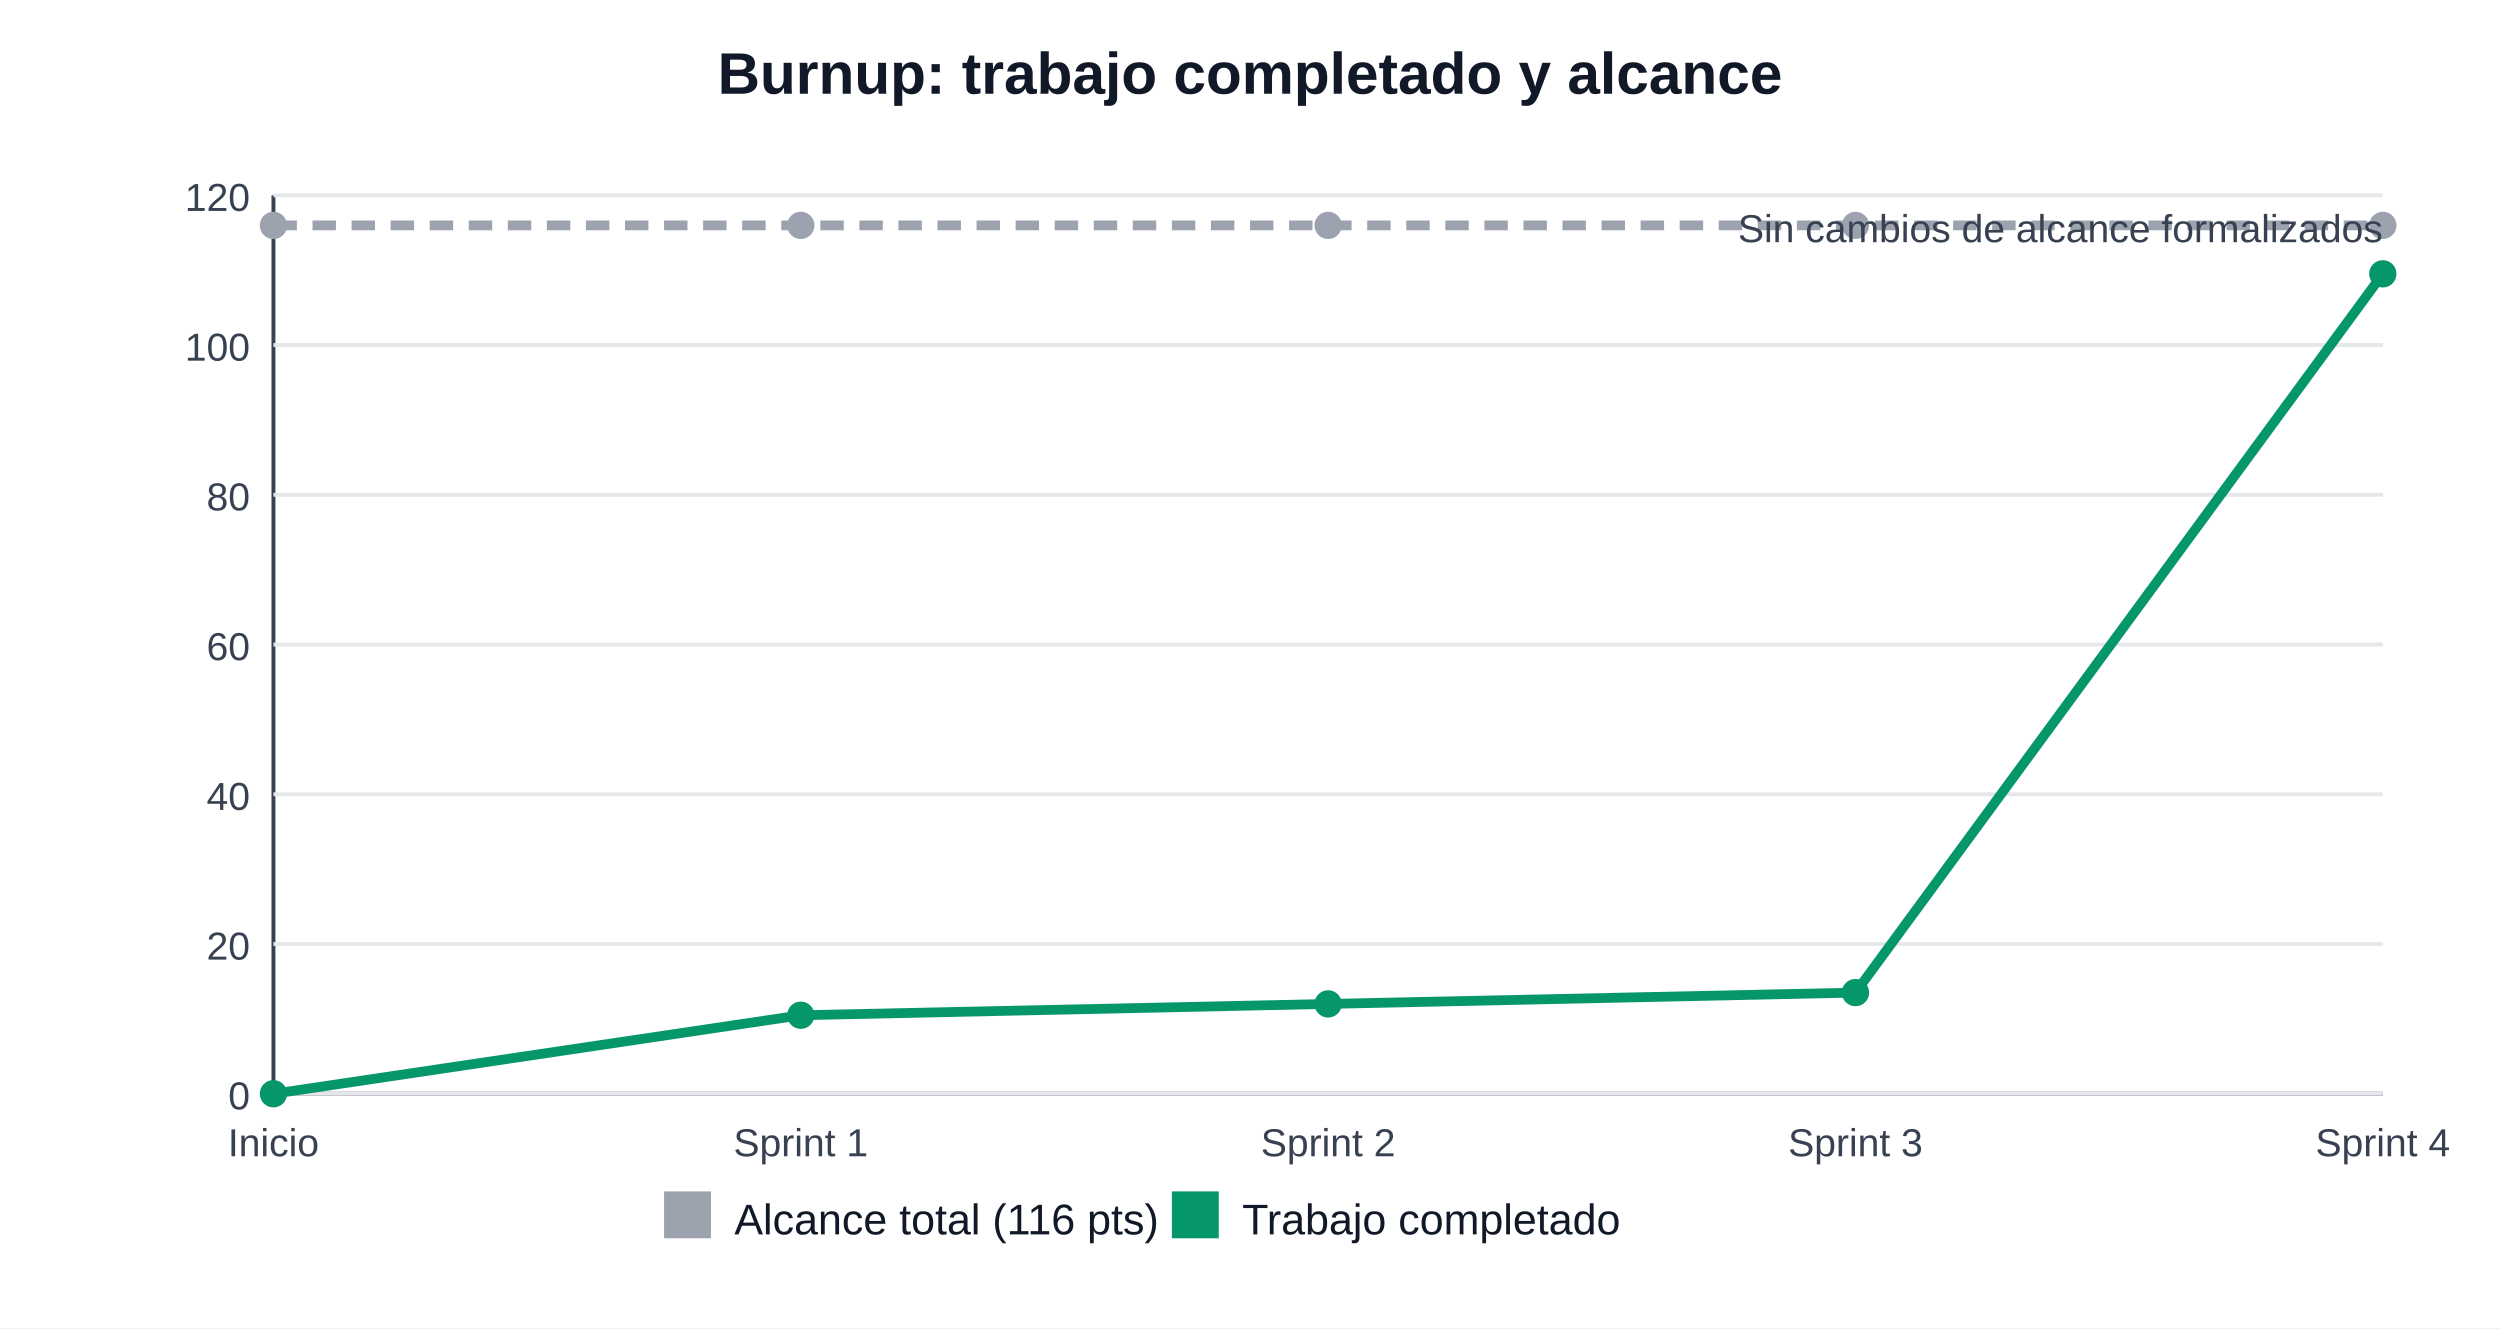
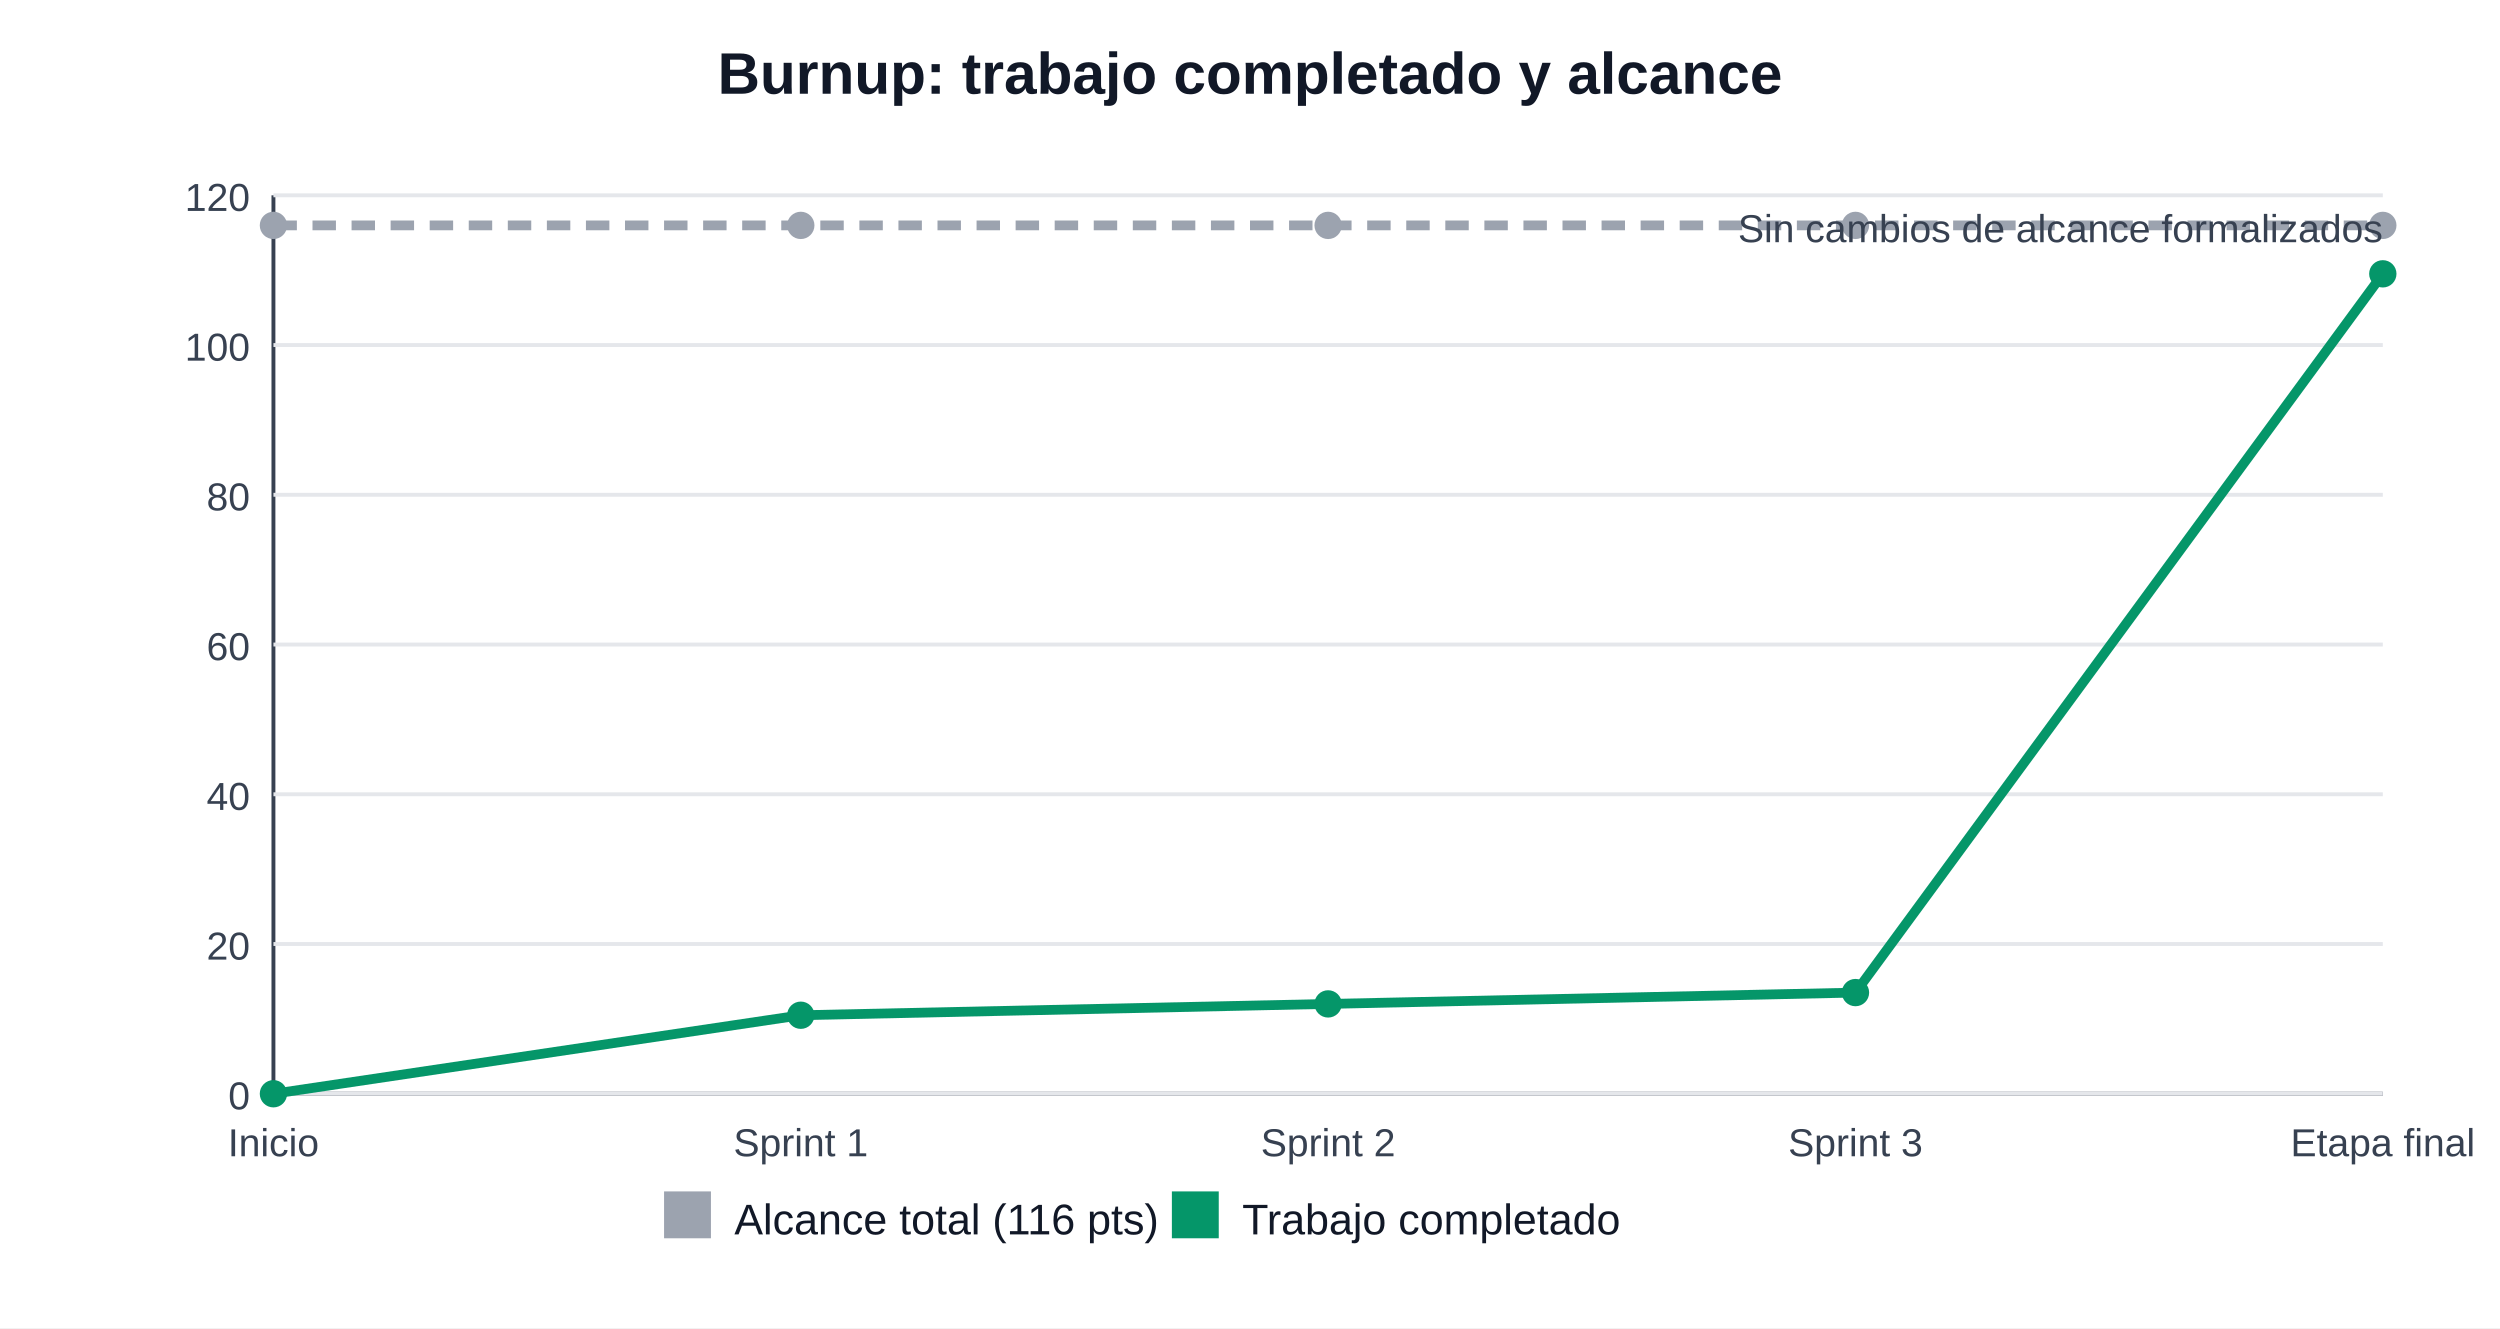
<svg xmlns="http://www.w3.org/2000/svg" viewBox="0 0 640 340" width="640" height="340" font-family="Arial, sans-serif" role="img" aria-label="Burnup: trabajo completado y alcance">
  <rect width="640" height="340" fill="#ffffff" />
  <text x="320.0" y="24" text-anchor="middle" font-size="15" font-weight="bold" fill="#111827">Burnup: trabajo completado y alcance</text>
  <line x1="70" y1="280" x2="610" y2="280" stroke="#374151" />
  <line x1="70" y1="50" x2="70" y2="280" stroke="#374151" />
  <line x1="70" y1="280.0" x2="610" y2="280.0" stroke="#e5e7eb" />
  <text x="64" y="284.0" text-anchor="end" font-size="10" fill="#374151">0</text>
  <line x1="70" y1="241.667" x2="610" y2="241.667" stroke="#e5e7eb" />
  <text x="64" y="245.667" text-anchor="end" font-size="10" fill="#374151">20</text>
  <line x1="70" y1="203.333" x2="610" y2="203.333" stroke="#e5e7eb" />
  <text x="64" y="207.333" text-anchor="end" font-size="10" fill="#374151">40</text>
  <line x1="70" y1="165.0" x2="610" y2="165.0" stroke="#e5e7eb" />
  <text x="64" y="169.0" text-anchor="end" font-size="10" fill="#374151">60</text>
  <line x1="70" y1="126.667" x2="610" y2="126.667" stroke="#e5e7eb" />
  <text x="64" y="130.667" text-anchor="end" font-size="10" fill="#374151">80</text>
  <line x1="70" y1="88.333" x2="610" y2="88.333" stroke="#e5e7eb" />
  <text x="64" y="92.333" text-anchor="end" font-size="10" fill="#374151">100</text>
  <line x1="70" y1="50.0" x2="610" y2="50.0" stroke="#e5e7eb" />
  <text x="64" y="54.0" text-anchor="end" font-size="10" fill="#374151">120</text>
  <text x="70.0" y="296" text-anchor="middle" font-size="10" fill="#374151">Inicio</text>
  <text x="205.0" y="296" text-anchor="middle" font-size="10" fill="#374151">Sprint 1</text>
  <text x="340.0" y="296" text-anchor="middle" font-size="10" fill="#374151">Sprint 2</text>
  <text x="475.0" y="296" text-anchor="middle" font-size="10" fill="#374151">Sprint 3</text>
-   <text x="610.0" y="296" text-anchor="middle" font-size="10" fill="#374151">Sprint 4</text>
+   <text x="610.0" y="296" text-anchor="middle" font-size="10" fill="#374151">Etapa final</text>
  <polyline points="70.0,57.7 205.0,57.7 340.0,57.7 475.0,57.7 610.0,57.7" fill="none" stroke="#9ca3af" stroke-width="2.5" stroke-dasharray="6 4" />
  <circle cx="70.0" cy="57.7" r="3.5" fill="#9ca3af" />
  <circle cx="205.0" cy="57.7" r="3.5" fill="#9ca3af" />
  <circle cx="340.0" cy="57.7" r="3.5" fill="#9ca3af" />
  <circle cx="475.0" cy="57.7" r="3.5" fill="#9ca3af" />
  <circle cx="610.0" cy="57.7" r="3.5" fill="#9ca3af" />
  <polyline points="70.0,280.0 205.0,259.9 340.0,257.0 475.0,254.1 610.0,70.1" fill="none" stroke="#059669" stroke-width="2.5" />
  <circle cx="70.0" cy="280.0" r="3.5" fill="#059669" />
  <circle cx="205.0" cy="259.9" r="3.5" fill="#059669" />
  <circle cx="340.0" cy="257.0" r="3.5" fill="#059669" />
  <circle cx="475.0" cy="254.1" r="3.5" fill="#059669" />
  <circle cx="610.0" cy="70.1" r="3.5" fill="#059669" />
  <rect x="170" y="305" width="12" height="12" fill="#9ca3af" />
  <text x="188" y="316" font-size="11" fill="#111827">Alcance total (116 pts)</text>
  <rect x="300" y="305" width="12" height="12" fill="#059669" />
  <text x="318" y="316" font-size="11" fill="#111827">Trabajo completado</text>
  <text x="610" y="62" text-anchor="end" font-size="10" fill="#374151">Sin cambios de alcance formalizados</text>
</svg>
